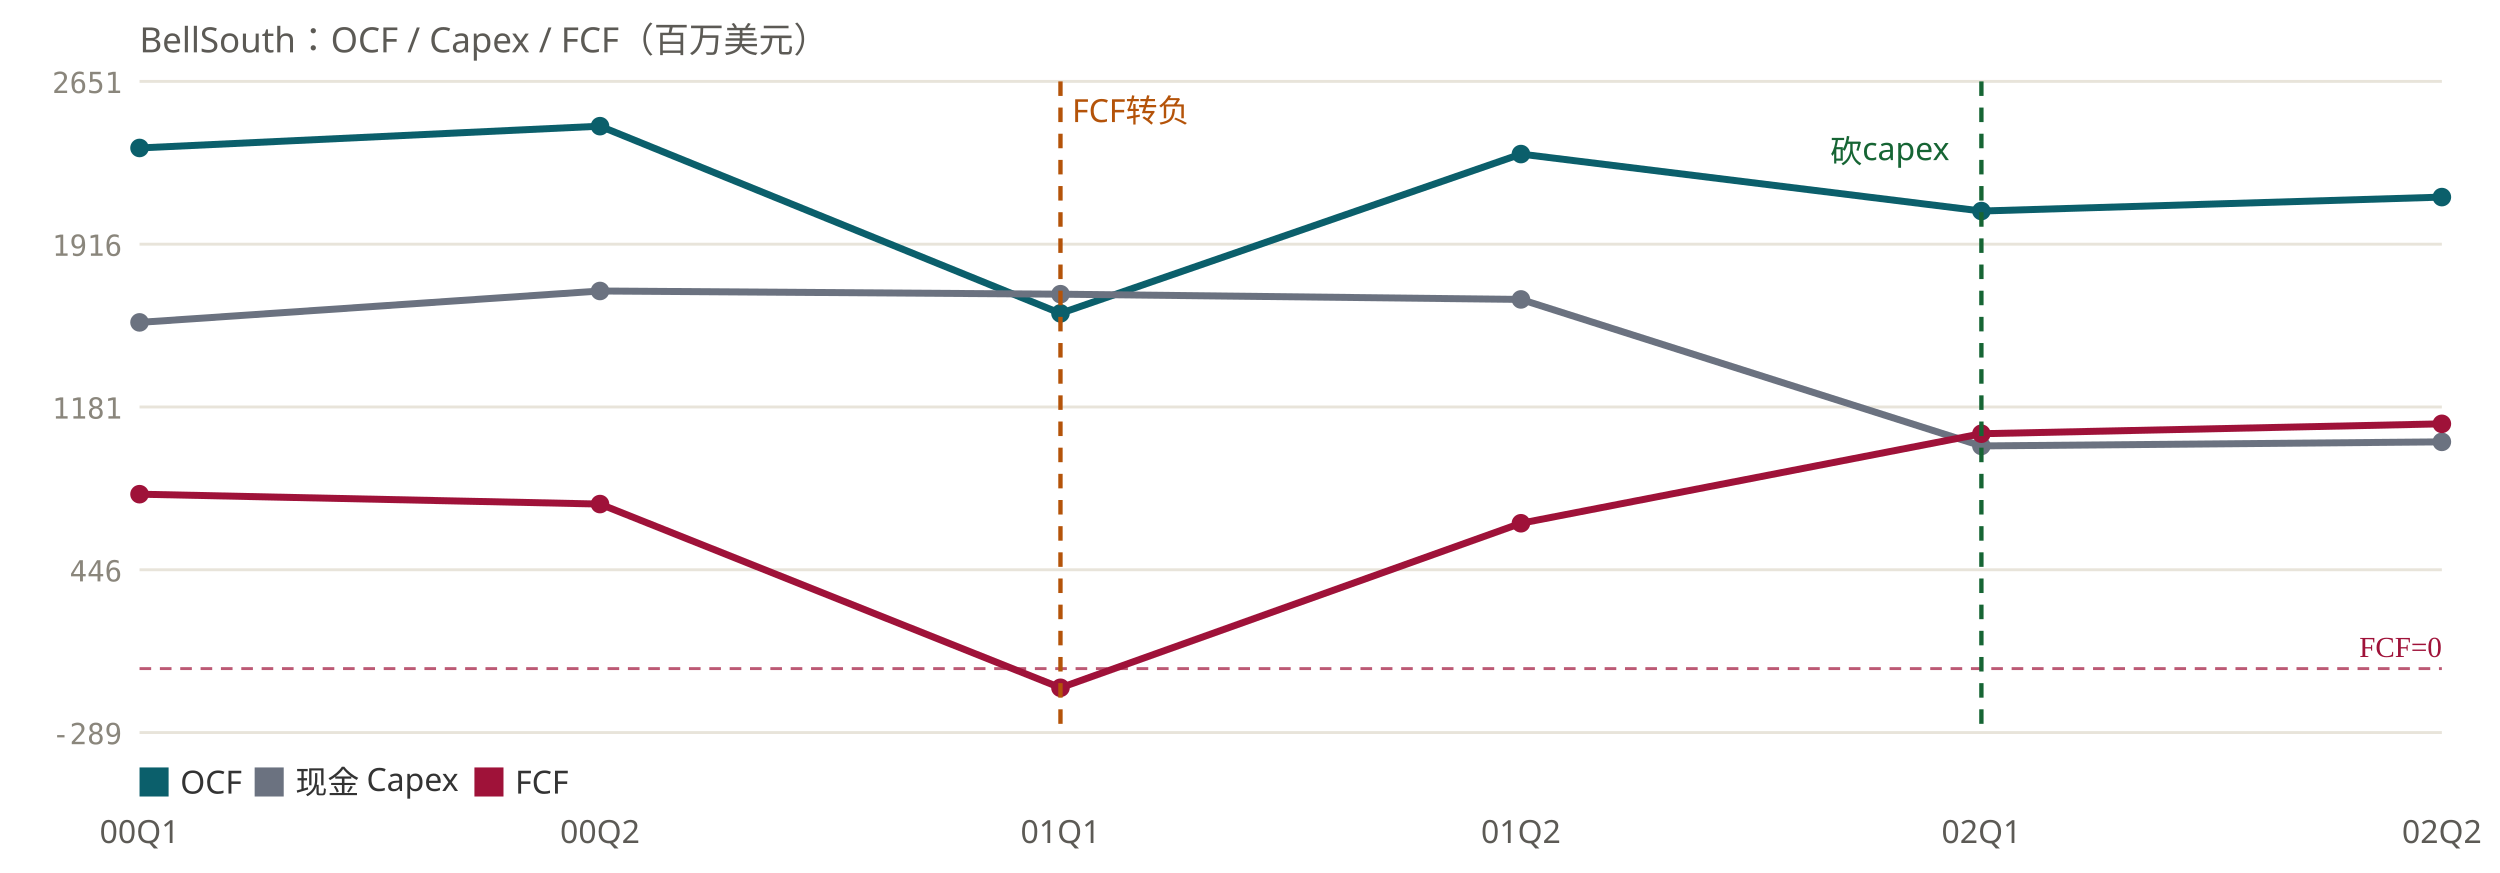
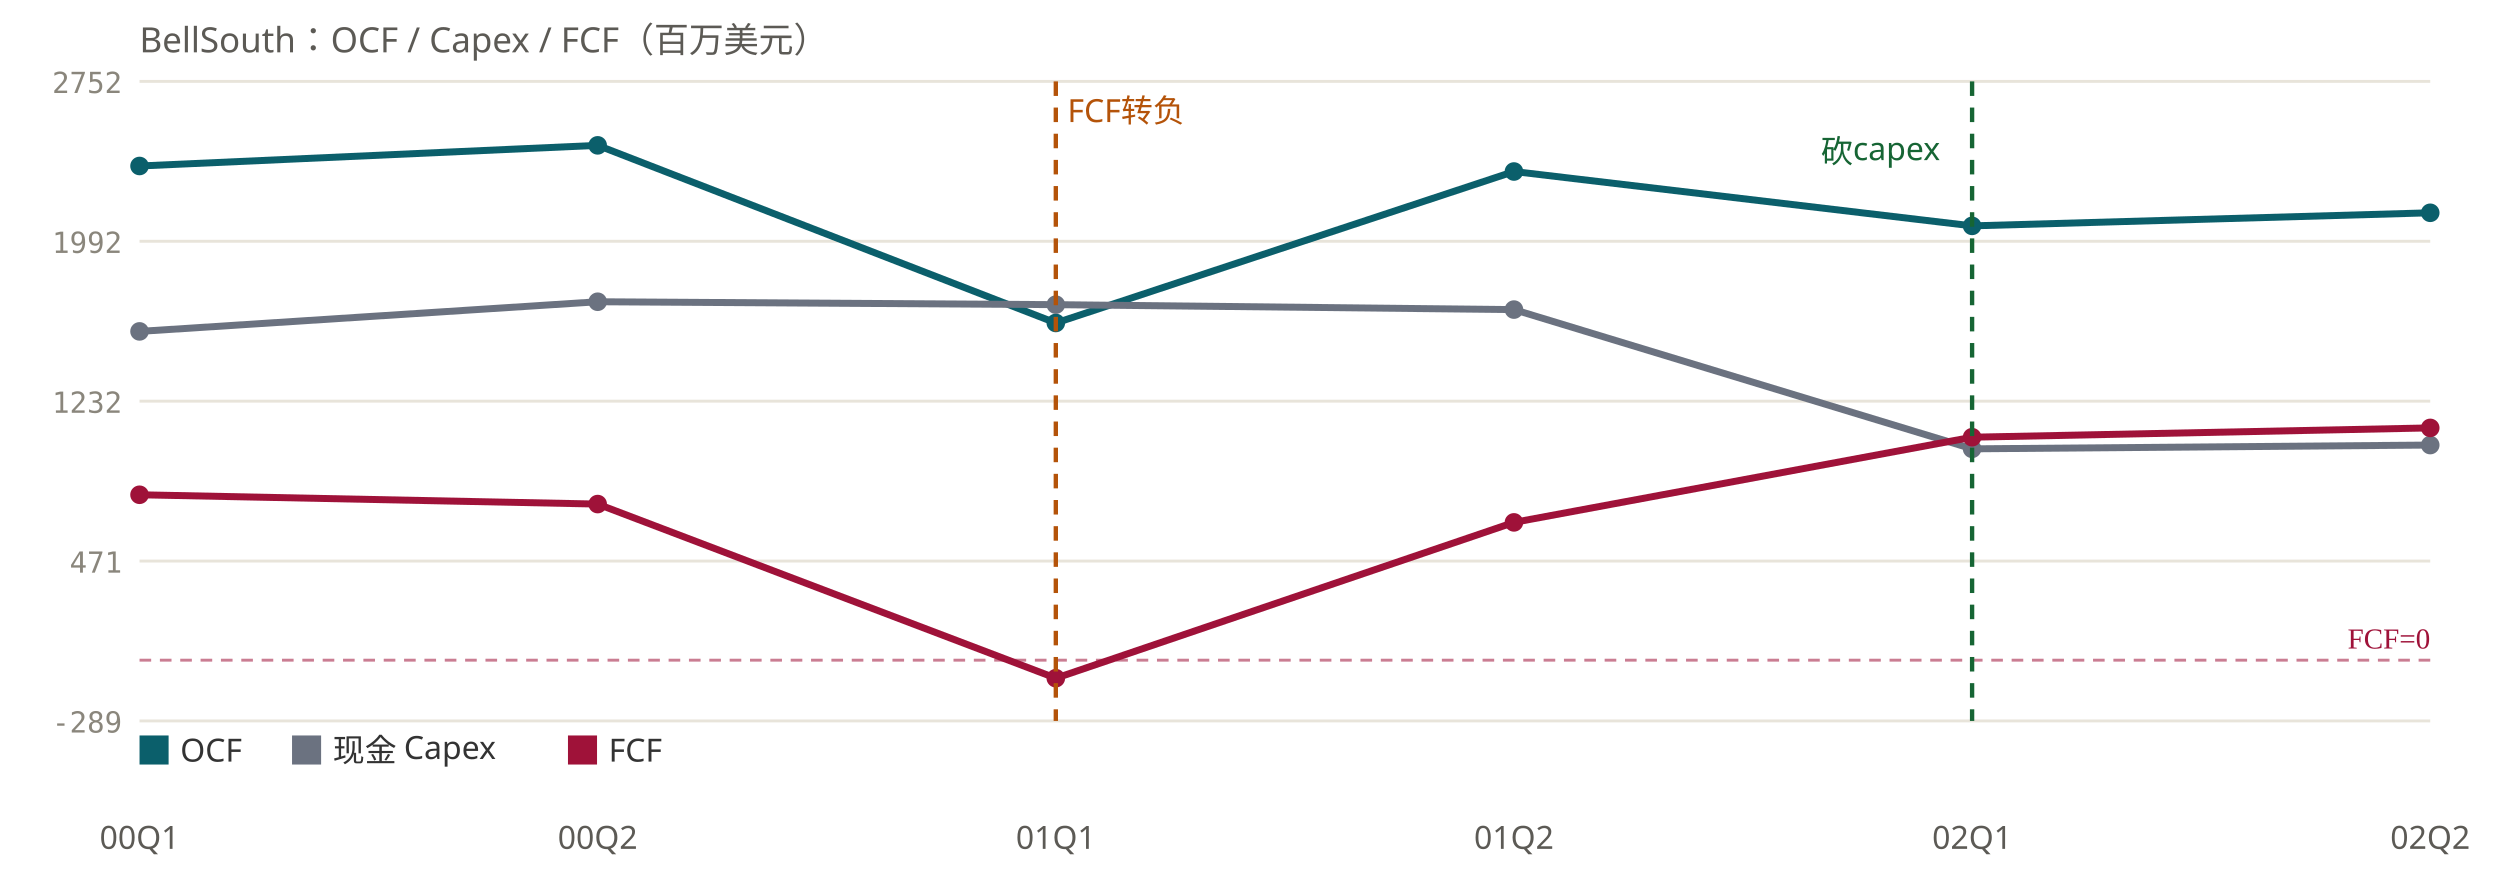
- <svg xmlns="http://www.w3.org/2000/svg" viewBox="0 0 860 300" role="img">
+ <svg xmlns="http://www.w3.org/2000/svg" viewBox="0 0 860 300" role="img" preserveAspectRatio="xMidYMid meet">
  <text x="48" y="18" fill="#5c5a55" font-size="12" font-family="sans-serif">BellSouth：OCF / Capex / FCF（百万美元）</text>
-   <line x1="48" y1="28.0" x2="840" y2="28.0" stroke="#e8e4da" stroke-width="1" />
-   <text x="42" y="32.0" text-anchor="end" fill="#8a867c" font-size="10" font-family="monospace">2651</text>
-   <line x1="48" y1="84.0" x2="840" y2="84.0" stroke="#e8e4da" stroke-width="1" />
-   <text x="42" y="88.0" text-anchor="end" fill="#8a867c" font-size="10" font-family="monospace">1916</text>
-   <line x1="48" y1="140.0" x2="840" y2="140.0" stroke="#e8e4da" stroke-width="1" />
-   <text x="42" y="144.0" text-anchor="end" fill="#8a867c" font-size="10" font-family="monospace">1181</text>
-   <line x1="48" y1="196.0" x2="840" y2="196.0" stroke="#e8e4da" stroke-width="1" />
-   <text x="42" y="200.0" text-anchor="end" fill="#8a867c" font-size="10" font-family="monospace">446</text>
-   <line x1="48" y1="252.0" x2="840" y2="252.0" stroke="#e8e4da" stroke-width="1" />
-   <text x="42" y="256.0" text-anchor="end" fill="#8a867c" font-size="10" font-family="monospace">-289</text>
-   <line x1="48" y1="230.0" x2="840" y2="230.0" stroke="#9f1239" stroke-width="1" stroke-dasharray="4 3" opacity="0.7" />
-   <text x="840" y="226.0" text-anchor="end" fill="#9f1239" font-size="10">FCF=0</text>
-   <polyline fill="none" stroke="#0b5f6b" stroke-width="2.4" points="48.0,50.9 206.4,43.4 364.8,107.8 523.2,53.0 681.6,72.6 840.0,67.8" />
-   <circle cx="48.0" cy="50.9" r="3.2" fill="#0b5f6b" />
-   <circle cx="206.4" cy="43.4" r="3.2" fill="#0b5f6b" />
-   <circle cx="364.8" cy="107.8" r="3.2" fill="#0b5f6b" />
-   <circle cx="523.2" cy="53.0" r="3.2" fill="#0b5f6b" />
-   <circle cx="681.6" cy="72.6" r="3.2" fill="#0b5f6b" />
-   <circle cx="840.0" cy="67.8" r="3.2" fill="#0b5f6b" />
-   <polyline fill="none" stroke="#6b7280" stroke-width="2.4" points="48.0,110.9 206.4,100.1 364.8,101.2 523.2,103.0 681.6,153.4 840.0,152.0" />
-   <circle cx="48.0" cy="110.9" r="3.2" fill="#6b7280" />
-   <circle cx="206.4" cy="100.1" r="3.2" fill="#6b7280" />
-   <circle cx="364.8" cy="101.2" r="3.2" fill="#6b7280" />
-   <circle cx="523.2" cy="103.0" r="3.2" fill="#6b7280" />
-   <circle cx="681.6" cy="153.4" r="3.2" fill="#6b7280" />
-   <circle cx="840.0" cy="152.0" r="3.2" fill="#6b7280" />
-   <polyline fill="none" stroke="#9f1239" stroke-width="2.4" points="48.0,170.0 206.4,173.4 364.8,236.6 523.2,180.0 681.6,149.2 840.0,145.8" />
-   <circle cx="48.0" cy="170.0" r="3.2" fill="#9f1239" />
-   <circle cx="206.4" cy="173.4" r="3.2" fill="#9f1239" />
-   <circle cx="364.8" cy="236.6" r="3.2" fill="#9f1239" />
-   <circle cx="523.2" cy="180.0" r="3.2" fill="#9f1239" />
-   <circle cx="681.6" cy="149.2" r="3.2" fill="#9f1239" />
-   <circle cx="840.0" cy="145.8" r="3.2" fill="#9f1239" />
-   <text x="48.0" y="290" text-anchor="middle" fill="#5c5a55" font-size="11" font-family="sans-serif">00Q1</text>
-   <text x="206.4" y="290" text-anchor="middle" fill="#5c5a55" font-size="11" font-family="sans-serif">00Q2</text>
-   <text x="364.8" y="290" text-anchor="middle" fill="#5c5a55" font-size="11" font-family="sans-serif">01Q1</text>
-   <text x="523.2" y="290" text-anchor="middle" fill="#5c5a55" font-size="11" font-family="sans-serif">01Q2</text>
-   <text x="681.6" y="290" text-anchor="middle" fill="#5c5a55" font-size="11" font-family="sans-serif">02Q1</text>
-   <text x="840.0" y="290" text-anchor="middle" fill="#5c5a55" font-size="11" font-family="sans-serif">02Q2</text>
-   <rect x="48" y="264" width="10" height="10" fill="#0b5f6b" />
-   <text x="62" y="273" fill="#333" font-size="11" font-family="sans-serif">OCF</text>
-   <rect x="87.6" y="264" width="10" height="10" fill="#6b7280" />
-   <text x="101.6" y="273" fill="#333" font-size="11" font-family="sans-serif">现金 Capex</text>
-   <rect x="163.2" y="264" width="10" height="10" fill="#9f1239" />
-   <text x="177.2" y="273" fill="#333" font-size="11" font-family="sans-serif">FCF</text>
-   <line x1="364.8" y1="28" x2="364.8" y2="252" stroke="#b45309" stroke-width="1.5" stroke-dasharray="5 4" />
-   <text x="368.8" y="42" fill="#b45309" font-size="11" font-family="sans-serif">FCF转负</text>
-   <line x1="681.6" y1="28" x2="681.6" y2="252" stroke="#166534" stroke-width="1.5" stroke-dasharray="5 4" />
-   <text x="629.6" y="56" fill="#166534" font-size="11" font-family="sans-serif">砍capex</text>
+   <line x1="48" y1="28.0" x2="836" y2="28.0" stroke="#e8e4da" stroke-width="1" />
+   <text x="42" y="32.0" text-anchor="end" fill="#8a867c" font-size="10" font-family="monospace">2752</text>
+   <line x1="48" y1="83.0" x2="836" y2="83.0" stroke="#e8e4da" stroke-width="1" />
+   <text x="42" y="87.0" text-anchor="end" fill="#8a867c" font-size="10" font-family="monospace">1992</text>
+   <line x1="48" y1="138.0" x2="836" y2="138.0" stroke="#e8e4da" stroke-width="1" />
+   <text x="42" y="142.0" text-anchor="end" fill="#8a867c" font-size="10" font-family="monospace">1232</text>
+   <line x1="48" y1="193.0" x2="836" y2="193.0" stroke="#e8e4da" stroke-width="1" />
+   <text x="42" y="197.0" text-anchor="end" fill="#8a867c" font-size="10" font-family="monospace">471</text>
+   <line x1="48" y1="248.0" x2="836" y2="248.0" stroke="#e8e4da" stroke-width="1" />
+   <text x="42" y="252.0" text-anchor="end" fill="#8a867c" font-size="10" font-family="monospace">-289</text>
+   <line x1="48" y1="227.1" x2="836" y2="227.1" stroke="#9f1239" stroke-width="1" stroke-dasharray="4 3" opacity="0.55" />
+   <text x="836" y="223.1" text-anchor="end" fill="#9f1239" font-size="10">FCF=0</text>
+   <polyline fill="none" stroke="#0b5f6b" stroke-width="2.4" points="48.0,57.1 205.6,50.0 363.2,111.1 520.8,59.0 678.4,77.7 836.0,73.2" />
+   <circle cx="48.0" cy="57.1" r="3.2" fill="#0b5f6b" />
+   <circle cx="205.6" cy="50.0" r="3.2" fill="#0b5f6b" />
+   <circle cx="363.2" cy="111.1" r="3.2" fill="#0b5f6b" />
+   <circle cx="520.8" cy="59.0" r="3.2" fill="#0b5f6b" />
+   <circle cx="678.4" cy="77.7" r="3.2" fill="#0b5f6b" />
+   <circle cx="836.0" cy="73.2" r="3.2" fill="#0b5f6b" />
+   <polyline fill="none" stroke="#6b7280" stroke-width="2.4" points="48.0,114.0 205.6,103.8 363.2,104.8 520.8,106.5 678.4,154.4 836.0,153.1" />
+   <circle cx="48.0" cy="114.0" r="3.2" fill="#6b7280" />
+   <circle cx="205.6" cy="103.8" r="3.2" fill="#6b7280" />
+   <circle cx="363.2" cy="104.8" r="3.2" fill="#6b7280" />
+   <circle cx="520.8" cy="106.5" r="3.2" fill="#6b7280" />
+   <circle cx="678.4" cy="154.4" r="3.2" fill="#6b7280" />
+   <circle cx="836.0" cy="153.1" r="3.2" fill="#6b7280" />
+   <polyline fill="none" stroke="#9f1239" stroke-width="2.4" points="48.0,170.2 205.6,173.4 363.2,233.3 520.8,179.7 678.4,150.4 836.0,147.2" />
+   <circle cx="48.0" cy="170.2" r="3.2" fill="#9f1239" />
+   <circle cx="205.6" cy="173.4" r="3.2" fill="#9f1239" />
+   <circle cx="363.2" cy="233.3" r="3.2" fill="#9f1239" />
+   <circle cx="520.8" cy="179.7" r="3.2" fill="#9f1239" />
+   <circle cx="678.4" cy="150.4" r="3.2" fill="#9f1239" />
+   <circle cx="836.0" cy="147.2" r="3.2" fill="#9f1239" />
+   <text x="48.0" y="292" text-anchor="middle" fill="#5c5a55" font-size="11" font-family="sans-serif">00Q1</text>
+   <text x="205.6" y="292" text-anchor="middle" fill="#5c5a55" font-size="11" font-family="sans-serif">00Q2</text>
+   <text x="363.2" y="292" text-anchor="middle" fill="#5c5a55" font-size="11" font-family="sans-serif">01Q1</text>
+   <text x="520.8" y="292" text-anchor="middle" fill="#5c5a55" font-size="11" font-family="sans-serif">01Q2</text>
+   <text x="678.4" y="292" text-anchor="middle" fill="#5c5a55" font-size="11" font-family="sans-serif">02Q1</text>
+   <text x="836.0" y="292" text-anchor="middle" fill="#5c5a55" font-size="11" font-family="sans-serif">02Q2</text>
+   <rect x="48" y="253" width="10" height="10" fill="#0b5f6b" />
+   <text x="62" y="262" fill="#333" font-size="11" font-family="sans-serif">OCF</text>
+   <rect x="100.46" y="253" width="10" height="10" fill="#6b7280" />
+   <text x="114.46" y="262" fill="#333" font-size="11" font-family="sans-serif">现金 Capex</text>
+   <rect x="195.38" y="253" width="10" height="10" fill="#9f1239" />
+   <text x="209.38" y="262" fill="#333" font-size="11" font-family="sans-serif">FCF</text>
+   <line x1="363.2" y1="28" x2="363.2" y2="248" stroke="#b45309" stroke-width="1.5" stroke-dasharray="5 4" />
+   <text x="367.2" y="42" fill="#b45309" font-size="11" font-family="sans-serif">FCF转负</text>
+   <line x1="678.4" y1="28" x2="678.4" y2="248" stroke="#166534" stroke-width="1.5" stroke-dasharray="5 4" />
+   <text x="626.4" y="56" fill="#166534" font-size="11" font-family="sans-serif">砍capex</text>
</svg>
